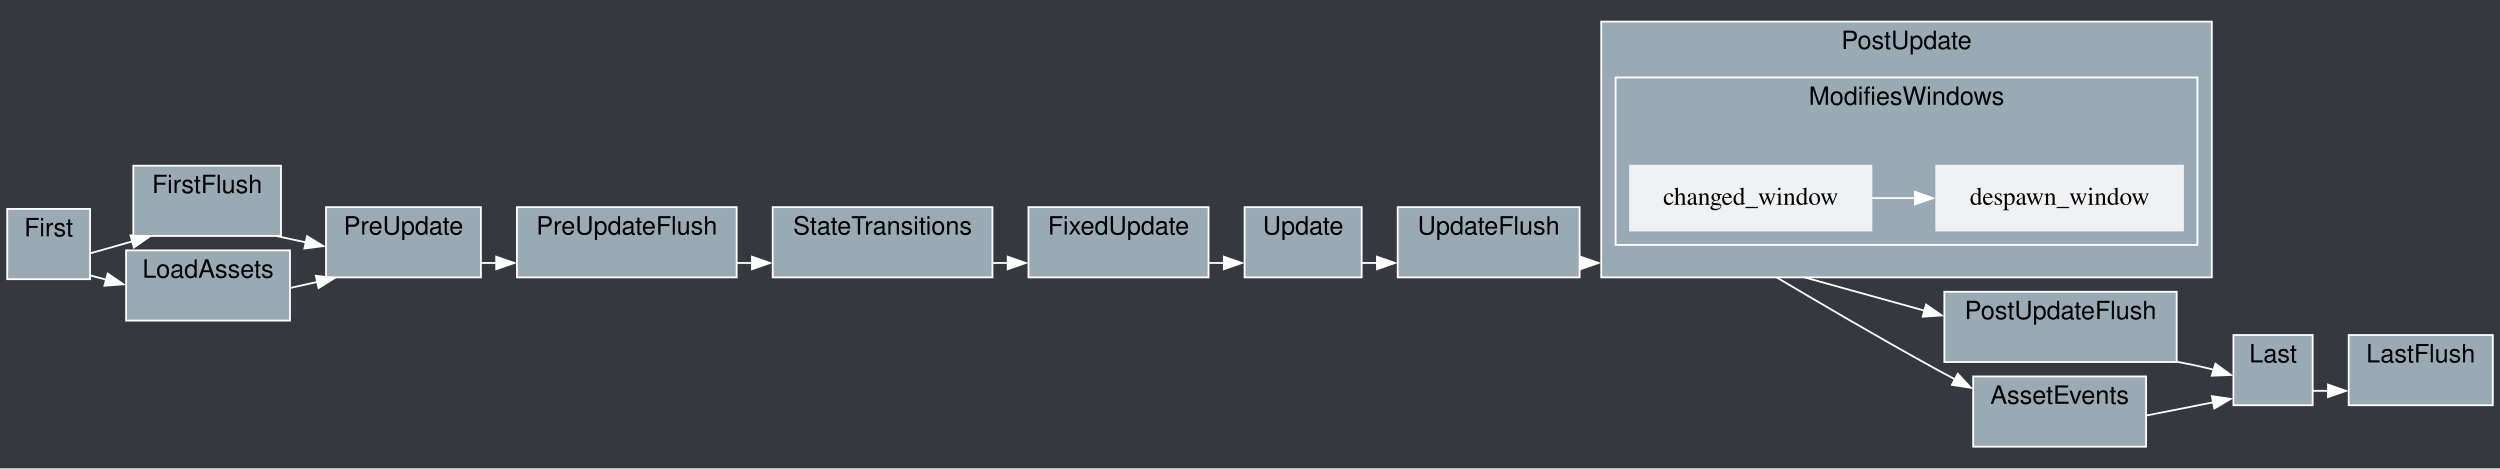
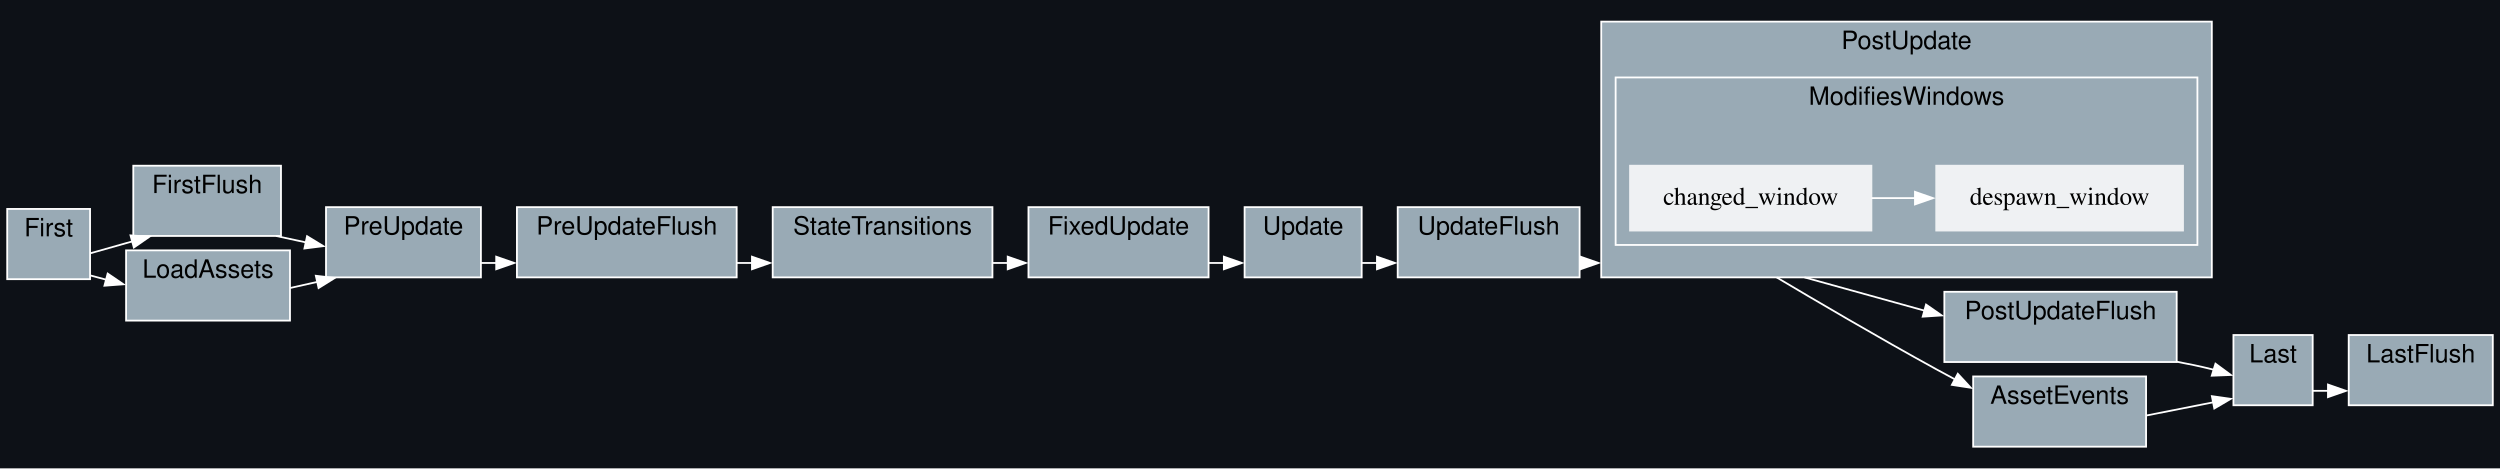
<svg xmlns="http://www.w3.org/2000/svg" width="1388pt" height="260pt" viewBox="0.00 0.00 1388.00 260.00">
  <g id="graph0" class="graph" transform="scale(1 1) rotate(0) translate(4 256)">
-     <polygon fill="#35393f" stroke="none" points="-4,4 -4,-256 1384,-256 1384,4 -4,4" />
+     <polygon fill="#0d1117" stroke="none" points="-4,4 -4,-256 1384,-256 1384,4 -4,4" />
    <g id="clust1" class="cluster">
      <polygon fill="#99aab5" stroke="white" points="70,-125 70,-164 152,-164 152,-125 70,-125" />
      <text text-anchor="middle" x="111" y="-148.8" font-family="Helvetica,sans-Serif" font-size="14.00">FirstFlush</text>
    </g>
    <g id="clust2" class="cluster">
      <polygon fill="#99aab5" stroke="white" points="283,-102 283,-141 405,-141 405,-102 283,-102" />
      <text text-anchor="middle" x="344" y="-125.8" font-family="Helvetica,sans-Serif" font-size="14.00">PreUpdateFlush</text>
    </g>
    <g id="clust3" class="cluster">
      <polygon fill="#99aab5" stroke="white" points="772,-102 772,-141 873,-141 873,-102 772,-102" />
      <text text-anchor="middle" x="822.5" y="-125.8" font-family="Helvetica,sans-Serif" font-size="14.00">UpdateFlush</text>
    </g>
    <g id="clust4" class="cluster">
      <polygon fill="#99aab5" stroke="white" points="1075.5,-55 1075.5,-94 1204.5,-94 1204.5,-55 1075.5,-55" />
      <text text-anchor="middle" x="1140" y="-78.8" font-family="Helvetica,sans-Serif" font-size="14.00">PostUpdateFlush</text>
    </g>
    <g id="clust5" class="cluster">
      <polygon fill="#99aab5" stroke="white" points="1300,-31 1300,-70 1380,-70 1380,-31 1300,-31" />
      <text text-anchor="middle" x="1340" y="-54.8" font-family="Helvetica,sans-Serif" font-size="14.00">LastFlush</text>
    </g>
    <g id="clust6" class="cluster">
      <polygon fill="#99aab5" stroke="white" points="0,-101 0,-140 46,-140 46,-101 0,-101" />
      <text text-anchor="middle" x="23" y="-124.8" font-family="Helvetica,sans-Serif" font-size="14.00">First</text>
    </g>
    <g id="clust7" class="cluster">
      <polygon fill="#99aab5" stroke="white" points="177,-102 177,-141 263,-141 263,-102 177,-102" />
      <text text-anchor="middle" x="220" y="-125.8" font-family="Helvetica,sans-Serif" font-size="14.00">PreUpdate</text>
    </g>
    <g id="clust8" class="cluster">
      <polygon fill="#99aab5" stroke="white" points="425,-102 425,-141 547,-141 547,-102 425,-102" />
      <text text-anchor="middle" x="486" y="-125.8" font-family="Helvetica,sans-Serif" font-size="14.00">StateTransitions</text>
    </g>
    <g id="clust9" class="cluster">
      <polygon fill="#99aab5" stroke="white" points="567,-102 567,-141 667,-141 667,-102 567,-102" />
      <text text-anchor="middle" x="617" y="-125.8" font-family="Helvetica,sans-Serif" font-size="14.00">FixedUpdate</text>
    </g>
    <g id="clust10" class="cluster">
      <polygon fill="#99aab5" stroke="white" points="687,-102 687,-141 752,-141 752,-102 687,-102" />
      <text text-anchor="middle" x="719.5" y="-125.8" font-family="Helvetica,sans-Serif" font-size="14.00">Update</text>
    </g>
    <g id="clust11" class="cluster">
      <polygon fill="#99aab5" stroke="white" points="885,-102 885,-244 1224,-244 1224,-102 885,-102" />
      <text text-anchor="middle" x="1054.5" y="-228.8" font-family="Helvetica,sans-Serif" font-size="14.00">PostUpdate</text>
    </g>
    <g id="clust12" class="cluster">
      <polygon fill="#99aab5" stroke="white" points="893,-120 893,-213 1216,-213 1216,-120 893,-120" />
      <text text-anchor="middle" x="1054.5" y="-197.8" font-family="Helvetica,sans-Serif" font-size="14.00">ModifiesWindows</text>
    </g>
    <g id="clust13" class="cluster">
      <polygon fill="#99aab5" stroke="white" points="1236,-31 1236,-70 1280,-70 1280,-31 1236,-31" />
      <text text-anchor="middle" x="1258" y="-54.8" font-family="Helvetica,sans-Serif" font-size="14.00">Last</text>
    </g>
    <g id="clust14" class="cluster">
      <polygon fill="#99aab5" stroke="white" points="66,-78 66,-117 157,-117 157,-78 66,-78" />
      <text text-anchor="middle" x="111.5" y="-101.8" font-family="Helvetica,sans-Serif" font-size="14.00">LoadAssets</text>
    </g>
    <g id="clust15" class="cluster">
      <polygon fill="#99aab5" stroke="white" points="1091.5,-8 1091.5,-47 1187.5,-47 1187.5,-8 1091.5,-8" />
      <text text-anchor="middle" x="1139.5" y="-31.8" font-family="Helvetica,sans-Serif" font-size="14.00">AssetEvents</text>
    </g>
    <g id="edge2" class="edge">
      <path fill="none" stroke="white" d="M149.21,-125C154.62,-123.84 160.27,-122.62 165.92,-121.41" />
      <polygon fill="white" stroke="white" points="166.48,-124.87 175.53,-119.35 165.01,-118.02 166.48,-124.87" />
    </g>
    <g id="edge4" class="edge">
      <path fill="none" stroke="white" d="M405,-110C407.88,-110 410.78,-110 413.68,-110" />
      <polygon fill="white" stroke="white" points="413.49,-113.5 423.49,-110 413.49,-106.5 413.49,-113.5" />
    </g>
    <g id="edge8" class="edge">
      <path fill="none" stroke="white" d="M873,-110C873.27,-110 873.53,-110 873.8,-110" />
      <polygon fill="white" stroke="white" points="873.49,-113.5 883.49,-110 873.49,-106.5 873.49,-113.5" />
    </g>
    <g id="edge10" class="edge">
      <path fill="none" stroke="white" d="M1204.5,-55.18C1211.12,-53.96 1217.72,-52.57 1224,-51 1224.37,-50.91 1224.74,-50.81 1225.11,-50.71" />
      <polygon fill="white" stroke="white" points="1226.03,-54.1 1234.56,-47.81 1223.97,-47.4 1226.03,-54.1" />
    </g>
    <g id="edge1" class="edge">
      <path fill="none" stroke="white" d="M46,-115.34C52.44,-117.18 59.5,-119.18 66,-121 67.17,-121.33 68.36,-121.66 69.55,-121.99" />
      <polygon fill="white" stroke="white" points="68.45,-125.32 79.02,-124.6 70.31,-118.57 68.45,-125.32" />
    </g>
    <g id="edge13" class="edge">
      <path fill="none" stroke="white" d="M46,-103.12C48.89,-102.34 51.94,-101.53 55.09,-100.68" />
      <polygon fill="white" stroke="white" points="55.78,-104.12 64.54,-98.16 53.98,-97.36 55.78,-104.12" />
    </g>
    <g id="edge3" class="edge">
      <path fill="none" stroke="white" d="M263,-110C265.78,-110 268.62,-110 271.49,-110" />
      <polygon fill="white" stroke="white" points="271.49,-113.5 281.49,-110 271.49,-106.5 271.49,-113.5" />
    </g>
    <g id="edge5" class="edge">
      <path fill="none" stroke="white" d="M547,-110C549.86,-110 552.74,-110 555.6,-110" />
      <polygon fill="white" stroke="white" points="555.49,-113.5 565.49,-110 555.49,-106.5 555.49,-113.5" />
    </g>
    <g id="edge6" class="edge">
      <path fill="none" stroke="white" d="M667,-110C669.85,-110 672.71,-110 675.54,-110" />
      <polygon fill="white" stroke="white" points="675.49,-113.5 685.49,-110 675.49,-106.5 675.49,-113.5" />
    </g>
    <g id="edge7" class="edge">
      <path fill="none" stroke="white" d="M752,-110C754.81,-110 757.71,-110 760.65,-110" />
      <polygon fill="white" stroke="white" points="760.49,-113.5 770.49,-110 760.49,-106.5 760.49,-113.5" />
    </g>
    <g id="edge9" class="edge">
      <path fill="none" stroke="white" d="M997.84,-102C1016.25,-96.9 1041.02,-90.03 1064.64,-83.48" />
      <polygon fill="white" stroke="white" points="1065.34,-86.92 1074.04,-80.87 1063.47,-80.17 1065.34,-86.92" />
    </g>
    <g id="edge14" class="edge">
      <path fill="none" stroke="white" d="M982.37,-102C1001.76,-90.47 1038.86,-68.61 1071,-51 1074.4,-49.14 1077.91,-47.24 1081.46,-45.34" />
      <polygon fill="white" stroke="white" points="1082.97,-48.5 1090.17,-40.72 1079.69,-42.32 1082.97,-48.5" />
    </g>
    <g id="node13" class="node">
      <polygon fill="#eff1f3" stroke="#eff1f3" points="1035,-164 901,-164 901,-128 1035,-128 1035,-164" />
      <text text-anchor="middle" x="968" y="-142.3" font-family="Times,serif" font-size="14.00">changed_window</text>
    </g>
    <g id="node14" class="node">
      <polygon fill="#eff1f3" stroke="#eff1f3" points="1208,-164 1071,-164 1071,-128 1208,-128 1208,-164" />
      <text text-anchor="middle" x="1139.5" y="-142.3" font-family="Times,serif" font-size="14.00">despawn_window</text>
    </g>
    <g id="edge16" class="edge">
      <path fill="none" stroke="white" d="M1035.02,-146C1042.98,-146 1051.17,-146 1059.3,-146" />
      <polygon fill="white" stroke="white" points="1059.19,-149.5 1069.19,-146 1059.19,-142.5 1059.19,-149.5" />
    </g>
    <g id="edge11" class="edge">
      <path fill="none" stroke="white" d="M1280,-39C1282.72,-39 1285.6,-39 1288.56,-39" />
      <polygon fill="white" stroke="white" points="1288.49,-42.5 1298.49,-39 1288.49,-35.5 1288.49,-42.5" />
    </g>
    <g id="edge12" class="edge">
      <path fill="none" stroke="white" d="M157,-96.09C162.09,-97.24 167.29,-98.4 172.4,-99.55" />
      <polygon fill="white" stroke="white" points="171.35,-102.9 181.87,-101.67 172.88,-96.07 171.35,-102.9" />
    </g>
    <g id="edge15" class="edge">
      <path fill="none" stroke="white" d="M1187.5,-25.28C1200.02,-27.75 1213.27,-30.37 1224.8,-32.64" />
      <polygon fill="white" stroke="white" points="1224.03,-36.06 1234.52,-34.56 1225.38,-29.19 1224.03,-36.06" />
    </g>
  </g>
</svg>
